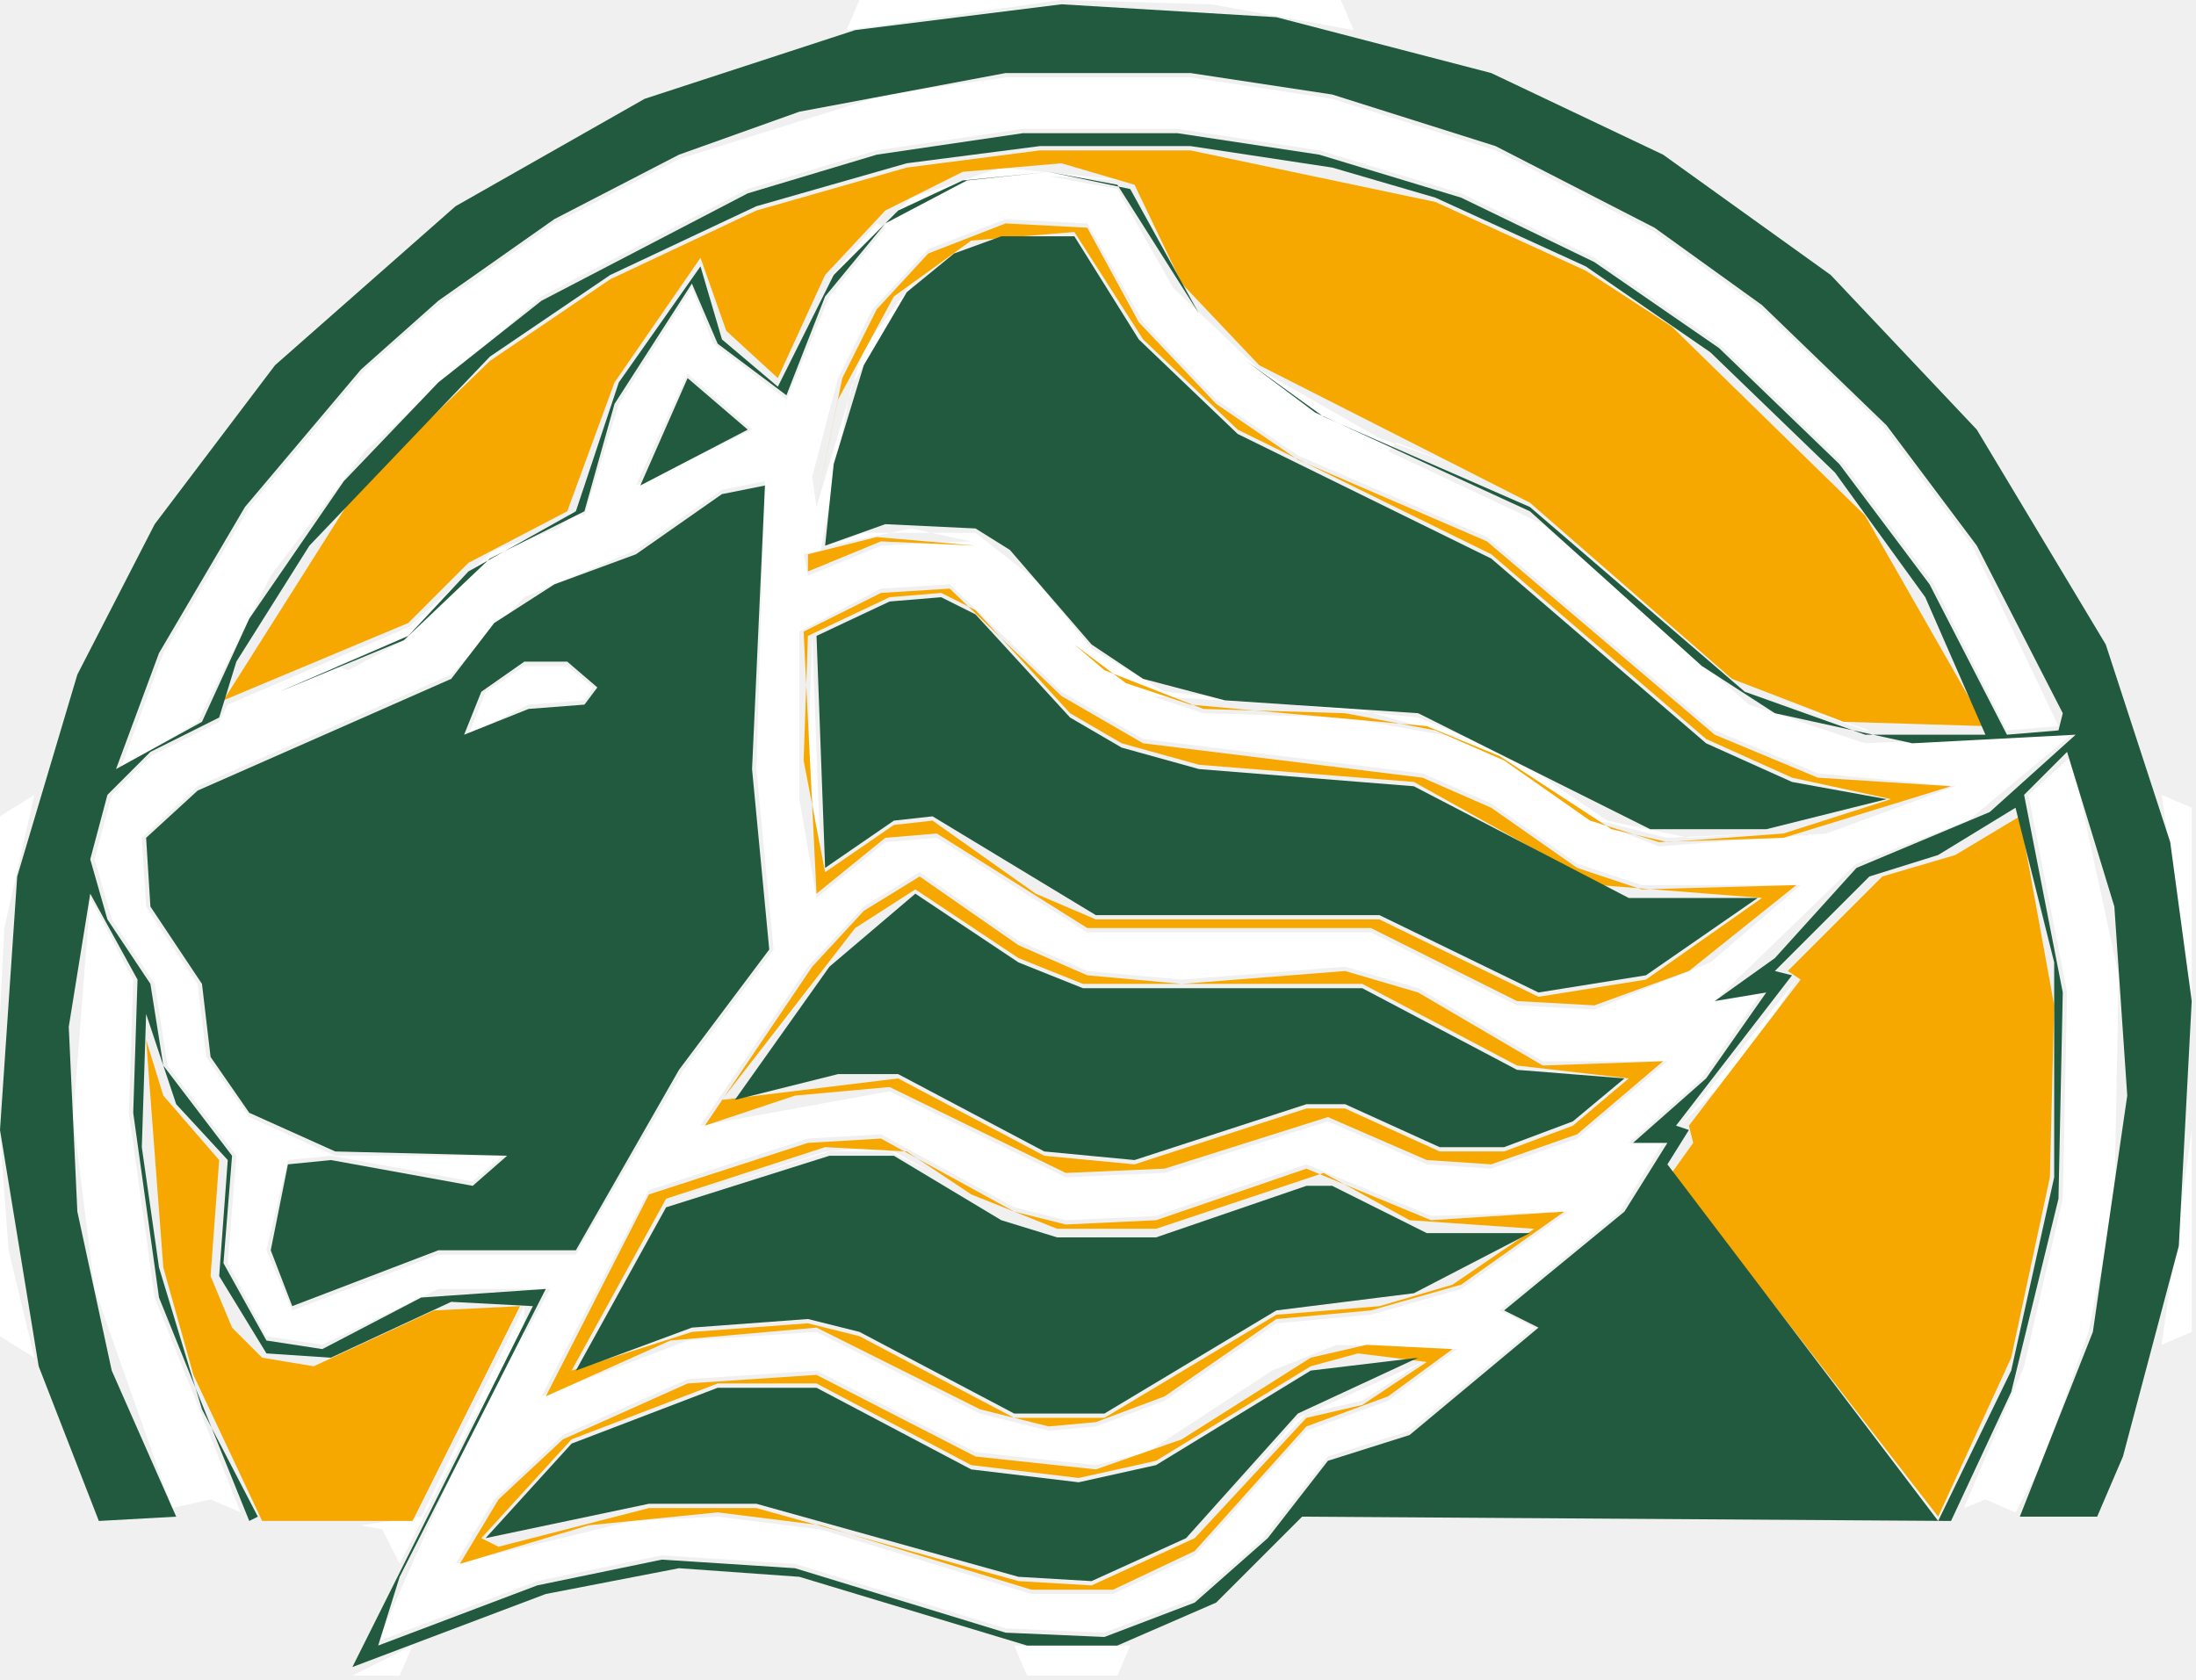
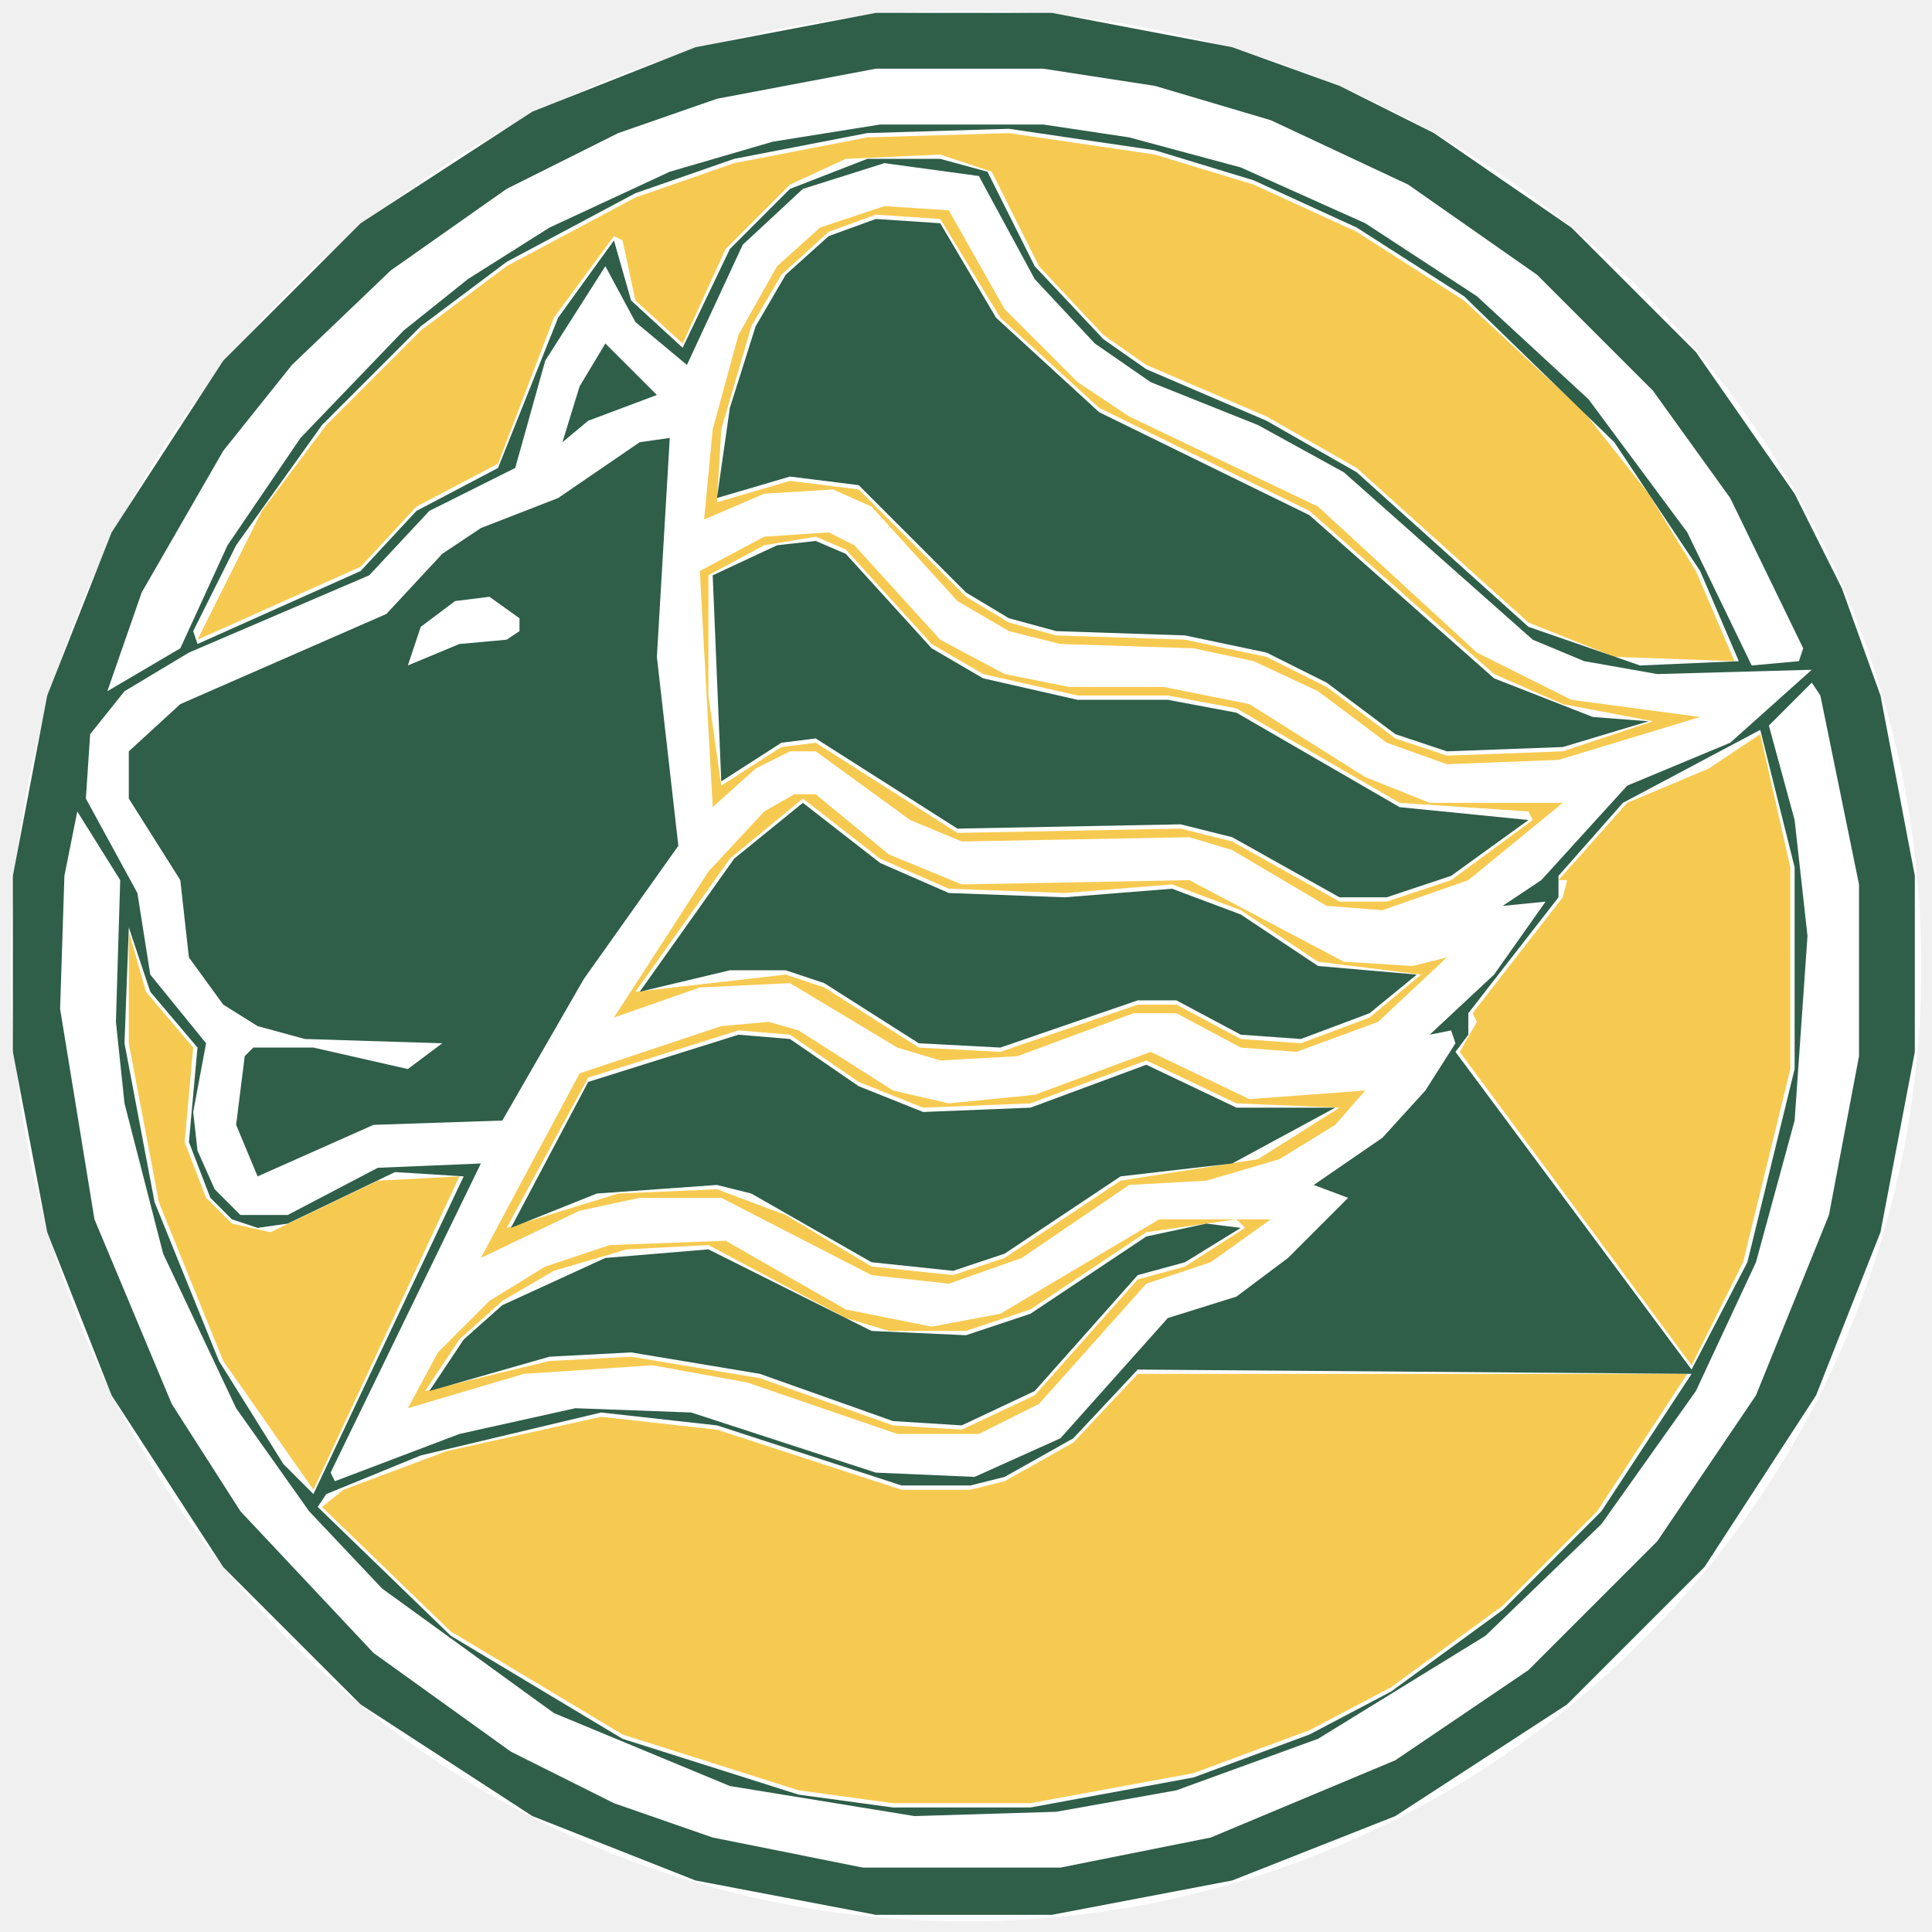
- <svg xmlns="http://www.w3.org/2000/svg" viewBox="0 0 511 391" aria-hidden="true">
-   <path fill="#fff" fill-rule="evenodd" d="M236 383l3 7l21 0l3 -7z M96 383l-14 7l11 0z M0 264l0 47l8 5l-6 -25z M510 263l-7 50l7 -3z M418 228l-27 34l15 -15z M21 209l-4 51l5 40l18 51l9 -2l7 3l-20 -50l-6 -43l1 -31z M503 185l7 47l0 -44z M8 185l-8 5l0 46l1 -20z M482 176l-10 9l9 46l-1 48l-9 39l-14 33l5 -2l7 3l6 -11l11 -31l6 -30l1 -53z M411 162l23 8l28 0l-27 0z M482 171l-48 2l-27 -9l-48 -42l-36 -17l2 -2l13 5l-17 -6l-28 -16l-20 -19l-13 -23l-16 -3l18 1l-29 -3l-21 7l-20 20l12 -14l2 1l-13 16l-10 24l-17 -13l-5 -13l-17 27l-8 26l-3 -1l-3 4l-15 5l-20 18l-42 18l-2 4l-16 8l-9 9l-4 15l4 14l10 15l3 19l16 21l-2 25l9 17l13 2l27 -13l26 0l-6 11l0 -7l-24 49l-14 2l5 1l4 8l20 -39l-25 57l37 -14l29 -6l31 2l49 15l23 1l21 -8l16 -14l15 -19l19 -6l29 -24l-8 -4l28 -23l10 -16l-8 0l17 -15l14 -20l-10 1l32 -31l26 -10z M339 314l-16 12l-19 7l-26 29l-19 9l-19 0l-49 -15l-24 -3l-20 1l-41 10l9 -15l16 -15l29 -13l30 -2l37 19l28 3l12 -3l29 -19l15 -6z M331 317l-29 13l-17 19l19 -20l13 -3z M126 325l25 -48l37 -12l17 -1l31 17l12 3l21 -1l35 -12l29 12l32 -1l-25 18l-21 6l-22 2l-26 18l-16 6l-11 1l-16 -4l-38 -19l-30 2z M217 273l-12 -6l-13 1l-37 12l38 -12l15 0z M163 262l25 -37l13 -14l13 -8l23 16l16 7l22 2l38 -3l17 5l29 17l29 0l-21 18l-20 7l-15 -1l-23 -10l-38 12l-23 1l-41 -20z M210 209l-19 17l-22 30l23 -31z M268 162l48 3l25 7l-28 -5l-33 -1z M96 148l-15 8l-3 -1z M186 147l19 -10l16 -1l26 25l19 11l65 8l16 7l20 14l15 5l37 0l-21 18l-27 11l-18 -1l-34 -17l-66 0l-35 -22l-12 1l-16 13l-4 -23z M189 148l-1 29l3 24z M178 112l-2 67l4 42l-21 28l-25 43l-32 0l-34 13l-6 -14l5 -21l10 -1l33 6l7 -6l-39 0l-20 -9l-10 -14l-2 -17l-12 -18l-1 -16l13 -12l59 -26l17 -18l26 -11l20 -14z M138 160l-6 -5l-10 0l-9 6l-4 10l14 -7l13 -1z M175 100l-27 13l12 -26z M195 88l8 -16l13 -14l18 -7l19 1l13 23l17 18l19 13l44 19l53 45l24 10l32 3l-30 11l-39 3l-18 -7l20 5l21 -1l-16 1l-19 -4l-22 -15l-22 -9l-59 -6l-17 -10l-13 -16l-14 -11l-26 0l-8 3l19 -4l14 3l-21 1l-17 7l-1 -5l4 -1l7 -38l15 -25l-12 16l-11 37l-1 -7z M28 179l18 -11l17 -34l22 -29l41 -36l48 -25l30 -9l34 -5l36 0l33 5l33 10l31 15l29 20l29 28l21 28l17 34l12 -1l-20 -42l-21 -28l-28 -27l-25 -18l-37 -19l-38 -12l-33 -5l-43 0l-28 4l-48 15l-29 15l-27 19l-17 15l-27 32l-20 34z M197 7l50 -7l35 1l33 6l-3 -7l-112 0z" />
-   <path fill="#f7a800" fill-rule="evenodd" d="M338 314l-20 -1l-13 3l-30 19l-20 7l-28 -3l-37 -19l-30 2l-29 13l-15 14l-9 15l30 -9l30 -3l24 3l49 15l19 0l19 -9l26 -29l19 -7z M332 317l-15 10l-13 3l-26 28l-24 11l-17 -1l-61 -17l-25 0l-35 9l-4 -2l21 -23l34 -13l23 0l36 19l25 3l18 -4l36 -22l11 -3z M127 325l29 -13l34 -3l38 19l16 4l11 -1l16 -6l26 -18l22 -2l21 -6l24 -17l-31 2l-29 -12l-35 12l-21 1l-12 -3l-31 -17l-17 1l-37 12z M133 319l22 -40l37 -12l19 1l15 10l20 8l23 0l39 -13l20 11l29 2l-19 13l-17 5l-24 2l-40 24l-21 0l-36 -19l-12 -3l-27 2z M34 242l4 53l7 25l16 34l35 0l25 -50l-20 1l-28 13l-12 -2l-7 -7l-5 -12l2 -27l-13 -15z M164 262l21 -7l22 -2l41 20l23 -1l38 -12l23 10l15 1l20 -7l20 -17l-28 1l-29 -17l-17 -5l-38 3l-22 -2l-16 -7l-23 -16l-13 8l-12 13z M168 256l31 -40l14 -9l24 16l15 6l65 0l36 19l26 3l-13 11l-16 6l-15 0l-22 -10l-9 0l-40 13l-21 -2l-34 -18z M470 190l-15 9l-17 5l-22 22l3 2l-26 34l1 4l-5 7l62 80l17 -37l9 -42l1 -40z M187 147l3 61l16 -13l12 -1l35 22l66 0l34 17l18 1l22 -8l25 -20l-36 1l-15 -5l-20 -14l-16 -7l-65 -8l-19 -11l-26 -25l-16 1z M188 148l19 -9l12 -1l8 4l22 24l12 7l18 5l50 4l43 24l38 3l-27 19l-25 4l-37 -18l-66 0l-14 -6l-24 -17l-9 1l-16 11l-5 -26z M227 127l-23 -2l-16 4l0 4l17 -7z M196 88l-7 34l6 -29l13 -24l18 -13l24 -2l16 25l22 21l59 29l50 43l20 9l23 5l-25 8l-27 2l-13 -3l-26 -17l-17 -7l-55 -5l-15 -5l-12 -9l7 6l23 9l33 1l21 4l16 7l20 14l16 5l29 -1l39 -12l-31 -2l-24 -10l-53 -45l-44 -19l-19 -13l-18 -19l-12 -22l-19 -1l-18 7l-12 13z M52 163l43 -18l14 -14l23 -12l11 -30l20 -29l6 17l12 11l11 -24l14 -15l18 -9l23 -2l17 5l11 23l18 19l63 32l47 41l26 10l33 1l-28 -49l-45 -44l-20 -13l-35 -16l-57 -12l-35 0l-31 4l-35 10l-34 16l-28 19l-31 30z" />
-   <path fill="#225a40" fill-rule="evenodd" d="M18 157l-14 47l-4 59l9 55l14 36l18 -1l-15 -34l-8 -37l-2 -43l5 -31l11 20l-1 31l6 43l21 52l2 -1l-13 -25l-10 -33l-4 -28l1 -31l7 21l12 13l-2 27l11 18l15 1l28 -13l19 1l-42 84l45 -17l31 -6l28 2l53 16l21 0l23 -10l20 -20l151 1l14 -30l11 -45l1 -48l-9 -46l10 -10l11 36l3 44l-8 55l-17 43l18 0l6 -14l13 -49l3 -57l-5 -37l-15 -46l-30 -50l-34 -36l-39 -28l-40 -19l-50 -13l-50 -3l-48 6l-49 16l-44 25l-42 37l-28 37z M469 188l9 36l0 50l-10 45l-17 35l-63 -83l5 -8l-3 -1l27 -35l-4 -1l22 -22l16 -5z M483 171l-20 18l-31 13l-19 21l-14 10l12 -2l-14 20l-17 15l8 0l-10 16l-28 23l8 4l-30 25l-19 6l-14 18l-17 15l-21 8l-23 -1l-49 -15l-31 -2l-29 6l-37 14l5 -16l34 -67l-29 2l-23 12l-13 -2l-10 -18l2 -25l-16 -21l-3 -19l-10 -15l-4 -14l4 -15l10 -10l16 -8l4 -13l17 -27l42 -44l28 -19l34 -16l35 -10l31 -4l35 0l33 5l24 7l35 16l29 20l29 28l21 29l14 32l-28 0l-28 -10l-50 -43l-48 -21l-18 -13l16 12l50 23l40 36l17 11l32 7z M330 316l-25 3l-36 22l-18 4l-25 -3l-36 -19l-23 0l-34 13l-20 22l38 -8l25 0l61 17l17 1l22 -10l26 -29z M134 319l27 -10l27 -2l12 3l36 19l21 0l40 -24l32 -4l27 -14l-24 0l-22 -11l-6 0l-35 12l-23 0l-13 -4l-25 -15l-15 0l-38 12z M171 256l24 -6l14 0l34 18l21 2l40 -13l9 0l22 10l15 0l16 -6l12 -10l-25 -2l-36 -19l-65 0l-15 -6l-24 -16l-20 17z M190 148l2 54l16 -11l9 -1l38 23l66 0l37 18l25 -4l26 -18l-30 0l-50 -26l-50 -4l-18 -5l-12 -7l-22 -24l-8 -4l-12 1z M178 113l-10 2l-20 14l-19 7l-14 9l-10 13l-59 26l-12 11l1 16l12 18l2 17l9 13l20 9l40 1l-8 7l-33 -6l-10 1l-4 20l5 13l34 -13l32 0l24 -42l21 -28l-4 -42z M139 160l-3 4l-13 1l-15 6l4 -10l10 -7l10 0z M174 100l-14 -12l-11 25z M201 85l-7 23l-2 19l14 -5l21 1l8 5l19 22l12 8l19 5l45 3l54 27l27 0l28 -7l-22 -4l-20 -9l-50 -43l-59 -29l-23 -22l-15 -24l-17 0l-11 4l-11 9z M279 73l-16 -29l-19 -4l-20 2l-15 7l-15 15l-13 26l-13 -11l-5 -17l-19 27l-10 30l-25 14l-14 15l-30 13l29 -12l20 -19l22 -11l7 -25l18 -28l6 14l16 12l9 -23l14 -17l19 -10l19 -2l16 3z M27 179l10 -27l20 -34l27 -32l18 -16l27 -19l29 -15l28 -10l48 -9l43 0l33 5l38 12l37 19l25 18l29 28l21 28l20 39l-1 4l-12 1l-18 -35l-21 -28l-28 -27l-29 -20l-31 -15l-33 -10l-33 -5l-36 0l-34 5l-30 9l-48 25l-24 19l-22 23l-22 32l-11 24z" />
+ <svg xmlns="http://www.w3.org/2000/svg" viewBox="0 0 450 450">
+   <circle cx="225" cy="225" r="222.5" fill="#fff" />
+   <path fill="#f6ca51" fill-rule="evenodd" d="M393,320 265,320 250,336 234,345 226,347 210,347 167,333 140,330 104,338 80,347 75,351 105,380 145,404 186,417 208,420 240,420 278,413 305,403 324,393 350,374 372,352Z M296,284 270,284 233,306 217,309 197,305 169,289 142,290 127,295 114,303 102,315 95,328 122,320 152,318 174,322 209,334 228,334 242,327 267,299 282,294Z M290,286 276,295 265,298 241,325 224,333 208,332 177,321 147,316 128,317 99,324 107,312 117,303 129,296 146,291 165,290 197,307 207,310 225,310 240,305 267,287 288,284Z M112,293 135,282 149,279 168,279 203,297 221,299 238,293 263,276 281,275 298,270 311,262 318,254 291,256 268,245 241,255 221,257 208,254 186,240 179,238 168,239 135,250Z M118,286 137,251 172,240 184,241 200,252 215,258 240,257 267,247 288,257 312,258 293,270 261,275 234,293 222,297 203,295 183,283 167,277 144,278Z M30,217 30,243 37,280 52,317 73,347 107,274 88,275 63,287 54,285 48,279 43,266 45,244 34,231Z M143,237 163,230 184,229 209,244 219,247 237,246 264,236 274,236 289,244 302,245 321,238 337,223 329,225 313,224 277,205 224,206 207,199 190,185 185,185 178,189 165,203Z M148,231 170,200 187,186 205,200 221,207 248,208 273,206 289,212 307,224 331,227 319,237 303,243 289,242 274,234 265,234 233,245 214,244 192,230 183,227Z M410,171 398,179 379,187 363,205 365,205 364,209 343,236 344,238 340,245 394,318 406,294 417,249 417,202Z M163,133 166,188 176,179 184,175 190,175 212,191 224,196 277,195 287,198 309,211 322,212 342,205 364,187 333,187 318,181 291,164 271,160 249,160 234,157 219,149 199,127 193,124 178,125Z M165,134 178,127 190,125 197,128 217,150 229,157 251,162 272,162 288,165 326,187 356,189 357,191 338,205 323,210 312,210 287,196 275,193 223,194 190,173 182,174 168,183 165,162Z M172,78 166,100 164,121 178,115 194,114 203,118 223,140 235,147 247,150 278,151 292,154 307,161 323,173 337,178 363,177 396,167 366,163 344,152 307,118 263,97 251,89 234,72 221,49 206,48 191,53 181,62Z M175,76 182,64 193,54 204,50 219,51 233,74 256,95 305,119 348,157 364,164 385,168 364,175 337,176 325,172 309,160 295,153 276,149 246,148 235,145 225,139 200,114 184,112 167,117 168,100Z M46,149 84,132 97,118 116,108 129,74 143,55 145,56 148,70 159,80 169,58 184,43 197,37 219,36 231,40 242,62 257,78 267,85 295,97 316,109 356,145 376,153 404,154 395,133 384,115 369,96 341,70 316,54 292,43 269,36 235,31 202,32 171,38 148,46 118,62 98,77 76,99 61,119Z" />
+   <path fill="#2f5e49" fill-rule="evenodd" d="M289,286 281,285 267,288 240,306 225,311 203,310 165,291 141,293 117,304 108,312 100,324 128,316 147,315 177,320 208,331 224,332 241,324 265,297 276,294Z M119,286 139,278 167,276 175,278 203,294 222,296 234,292 261,274 287,271 311,258 288,258 267,248 240,258 215,259 200,253 184,242 172,241 137,252Z M149,231 170,226 183,226 192,229 214,243 233,244 265,233 274,233 289,241 303,242 319,236 330,227 307,225 289,213 273,207 248,209 221,208 205,201 187,187 171,200Z M166,134 168,182 182,173 190,172 223,193 275,192 287,195 312,209 323,209 338,204 356,191 326,188 288,166 272,163 251,163 229,158 217,151 197,129 190,126 181,127Z M156,102 149,103 130,116 112,123 103,129 90,143 42,164 30,175 30,186 42,205 44,223 52,234 60,239 71,242 103,243 95,249 73,244 59,244 57,246 55,262 60,274 87,262 117,261 136,228 158,197 153,153Z M121,144 121,147 118,149 107,150 95,155 98,146 106,140 114,139Z M141,80 135,90 131,103 137,98 153,92Z M176,76 170,95 167,116 184,111 200,113 225,138 235,144 246,147 276,148 295,152 309,159 325,171 337,175 364,174 384,168 371,167 348,158 305,120 256,96 232,74 219,52 204,51 193,55 183,64Z M204,3 162,11 124,26 84,52 52,84 26,124 11,162 3,204 3,245 11,287 26,325 52,365 84,397 124,423 162,438 204,446 245,446 287,438 325,423 365,397 397,365 423,325 438,287 446,245 446,204 438,162 429,137 418,115 395,82 366,53 334,31 312,20 287,11 245,3Z M394,320 373,352 350,375 324,394 305,404 278,414 240,421 208,421 186,418 145,405 105,381 74,351 76,348 98,339 140,329 167,332 210,346 226,346 234,344 250,335 265,319Z M30,216 35,231 46,244 44,266 49,279 54,284 60,286 67,285 92,273 108,274 73,348 66,341 51,317 36,280 29,243Z M410,170 418,202 418,249 407,294 394,319 339,245 342,241 342,236 363,209 363,204 378,187Z M424,162 433,206 433,246 426,283 409,325 386,359 356,389 325,410 282,428 247,435 201,435 166,428 143,420 119,408 87,385 56,352 40,327 22,284 14,235 15,204 18,189 28,205 27,238 29,257 38,292 55,328 72,352 89,370 129,399 170,416 213,423 246,422 274,417 307,405 346,381 373,355 395,324 409,294 418,261 421,218 418,191 412,169 422,159Z M422,156 403,173 379,183 359,205 350,211 360,210 348,227 333,241 338,240 339,243 332,254 322,265 306,276 314,279 300,293 288,302 272,307 247,335 227,344 204,343 161,329 134,328 107,334 78,345 77,343 112,271 88,272 67,283 56,283 50,277 46,268 45,259 48,243 35,227 32,208 20,186 21,171 29,161 44,152 86,134 100,119 120,109 127,84 141,62 148,75 160,85 173,57 187,44 206,38 228,41 241,65 255,80 268,89 293,99 313,110 357,149 369,154 386,157Z M45,147 55,127 75,99 98,76 118,61 148,45 171,37 202,31 235,30 269,35 292,42 316,53 341,69 376,103 396,133 405,154 382,155 356,146 316,110 295,98 267,86 257,79 241,62 230,40 219,37 202,37 184,44 170,58 159,81 147,70 143,56 130,74 116,109 97,119 84,133 46,150Z M25,161 33,138 52,105 68,85 91,63 118,44 144,31 167,23 204,16 243,16 269,20 296,28 328,43 358,64 385,91 403,116 420,151 419,154 408,155 393,124 370,93 344,69 318,52 289,39 263,32 243,29 205,29 180,33 156,40 128,53 109,65 94,77 70,102 53,127 42,151Z" />
</svg>
